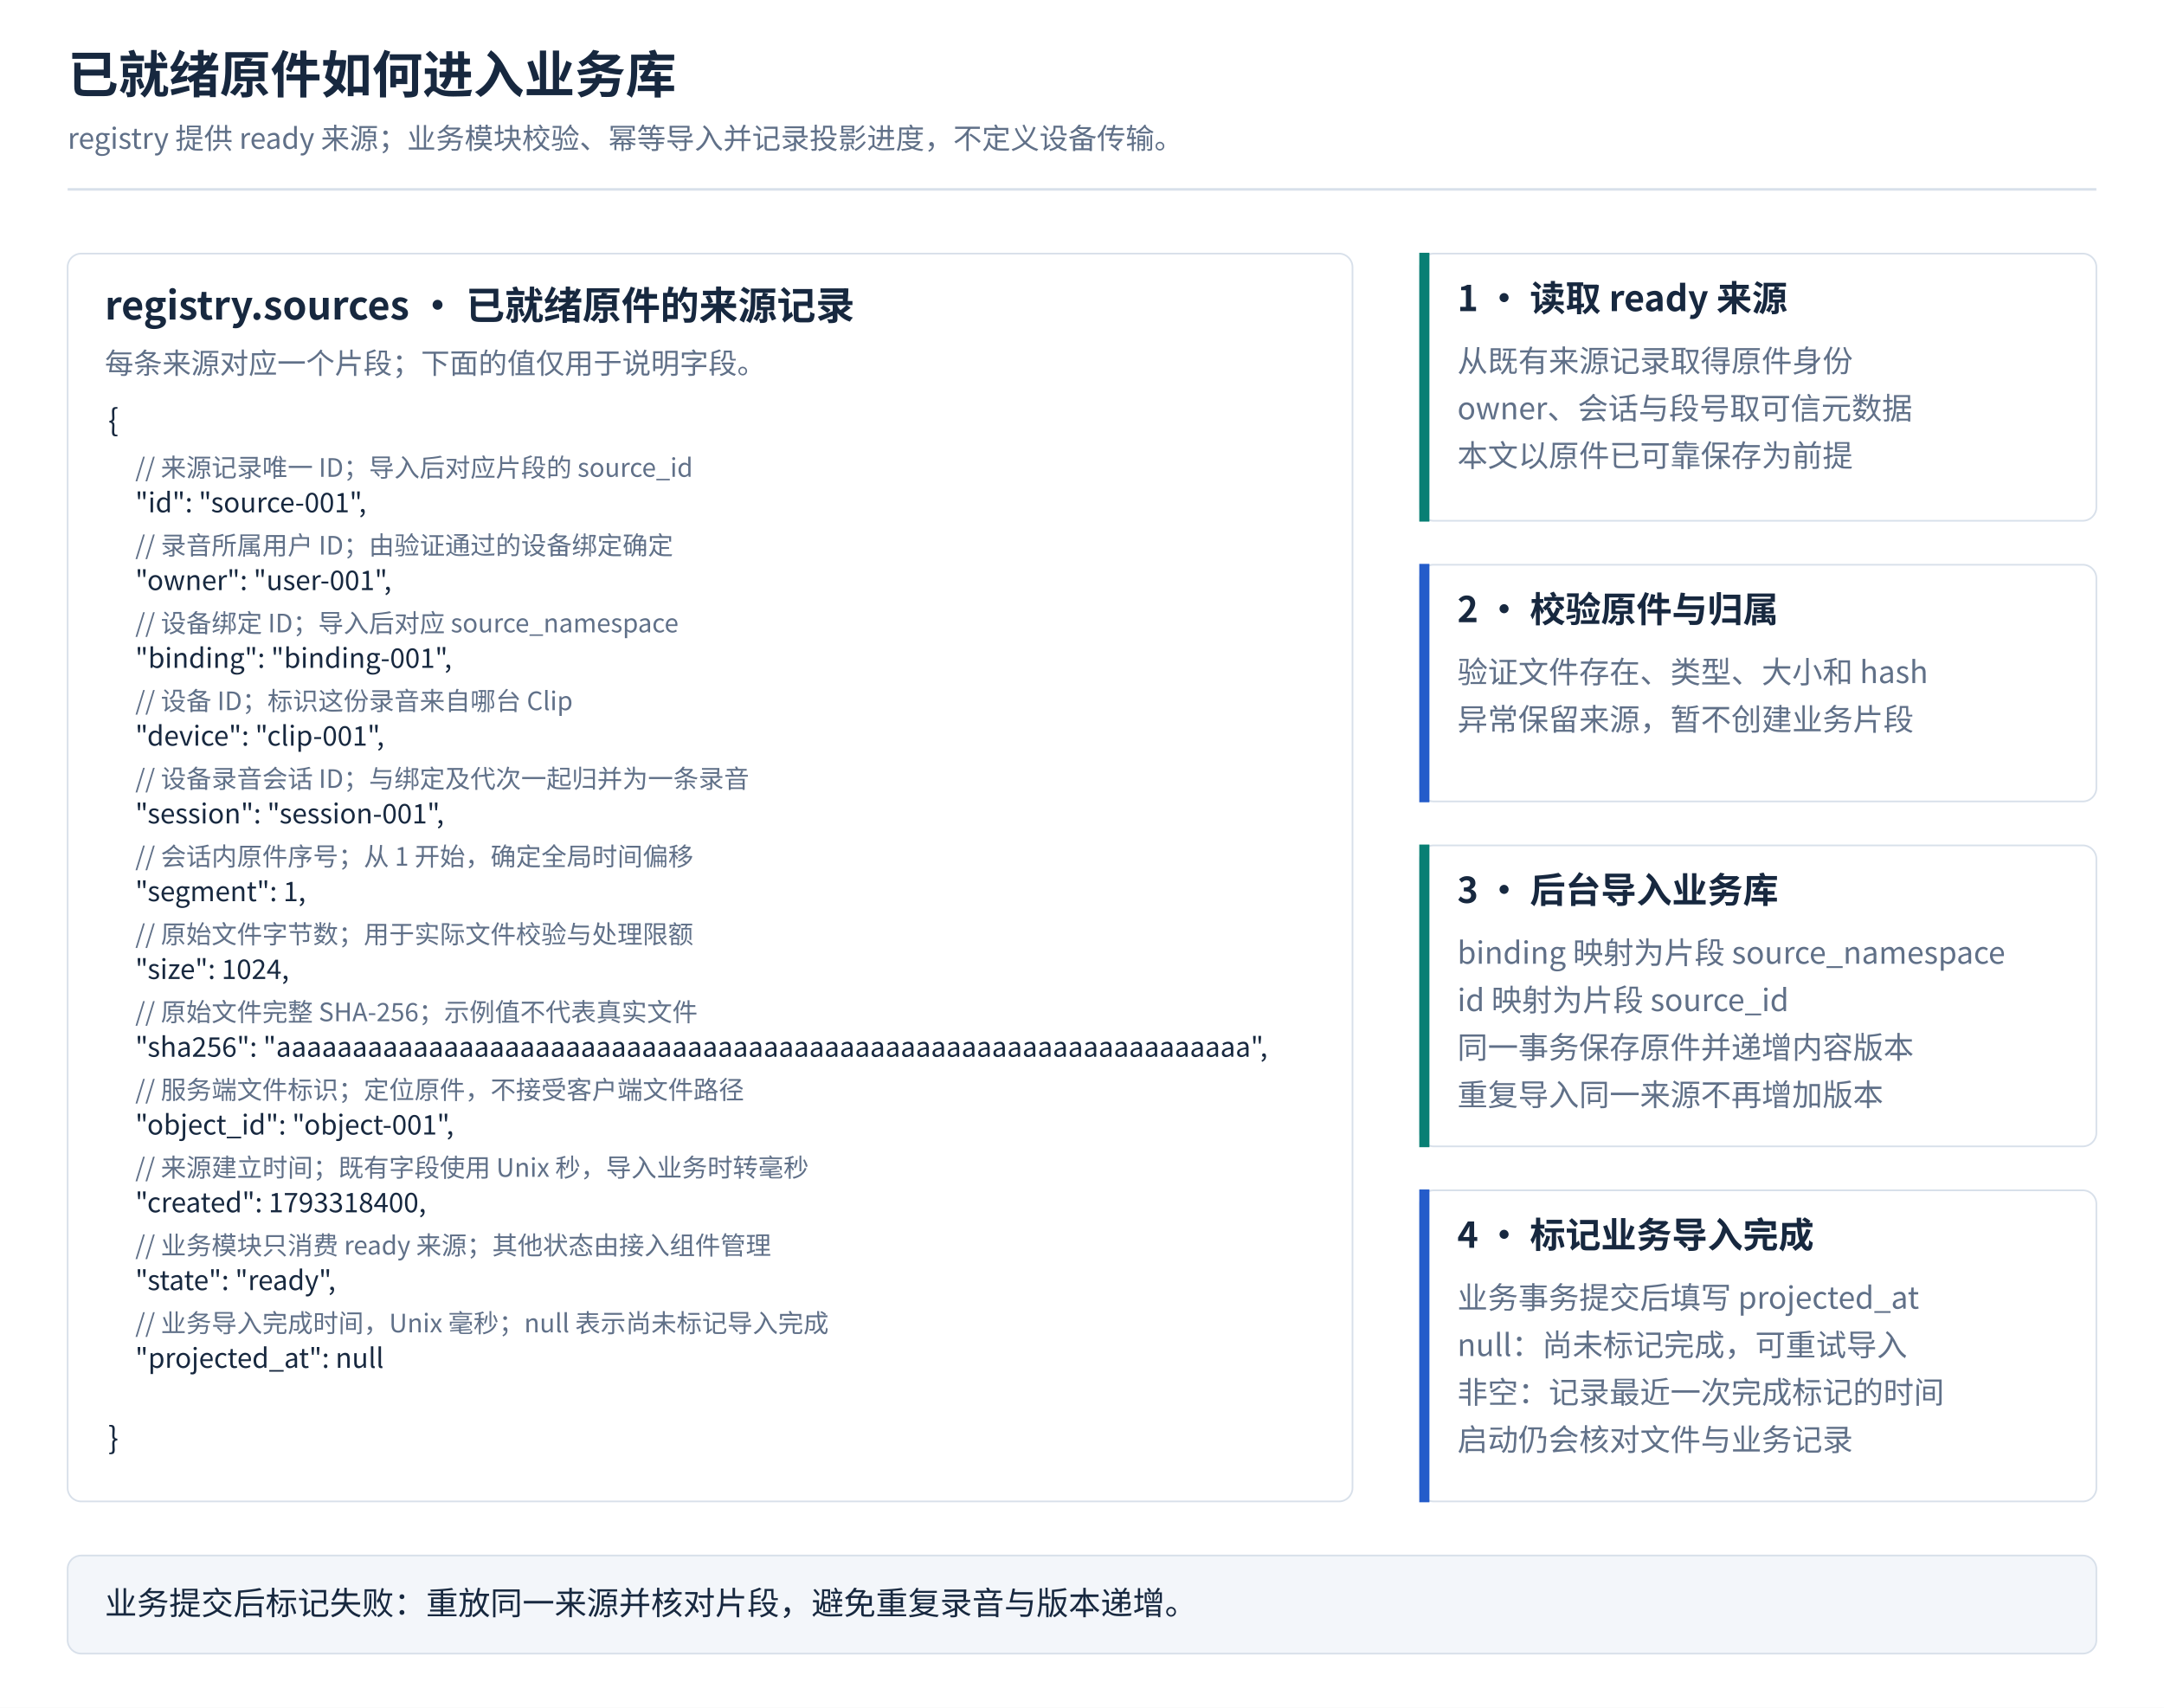
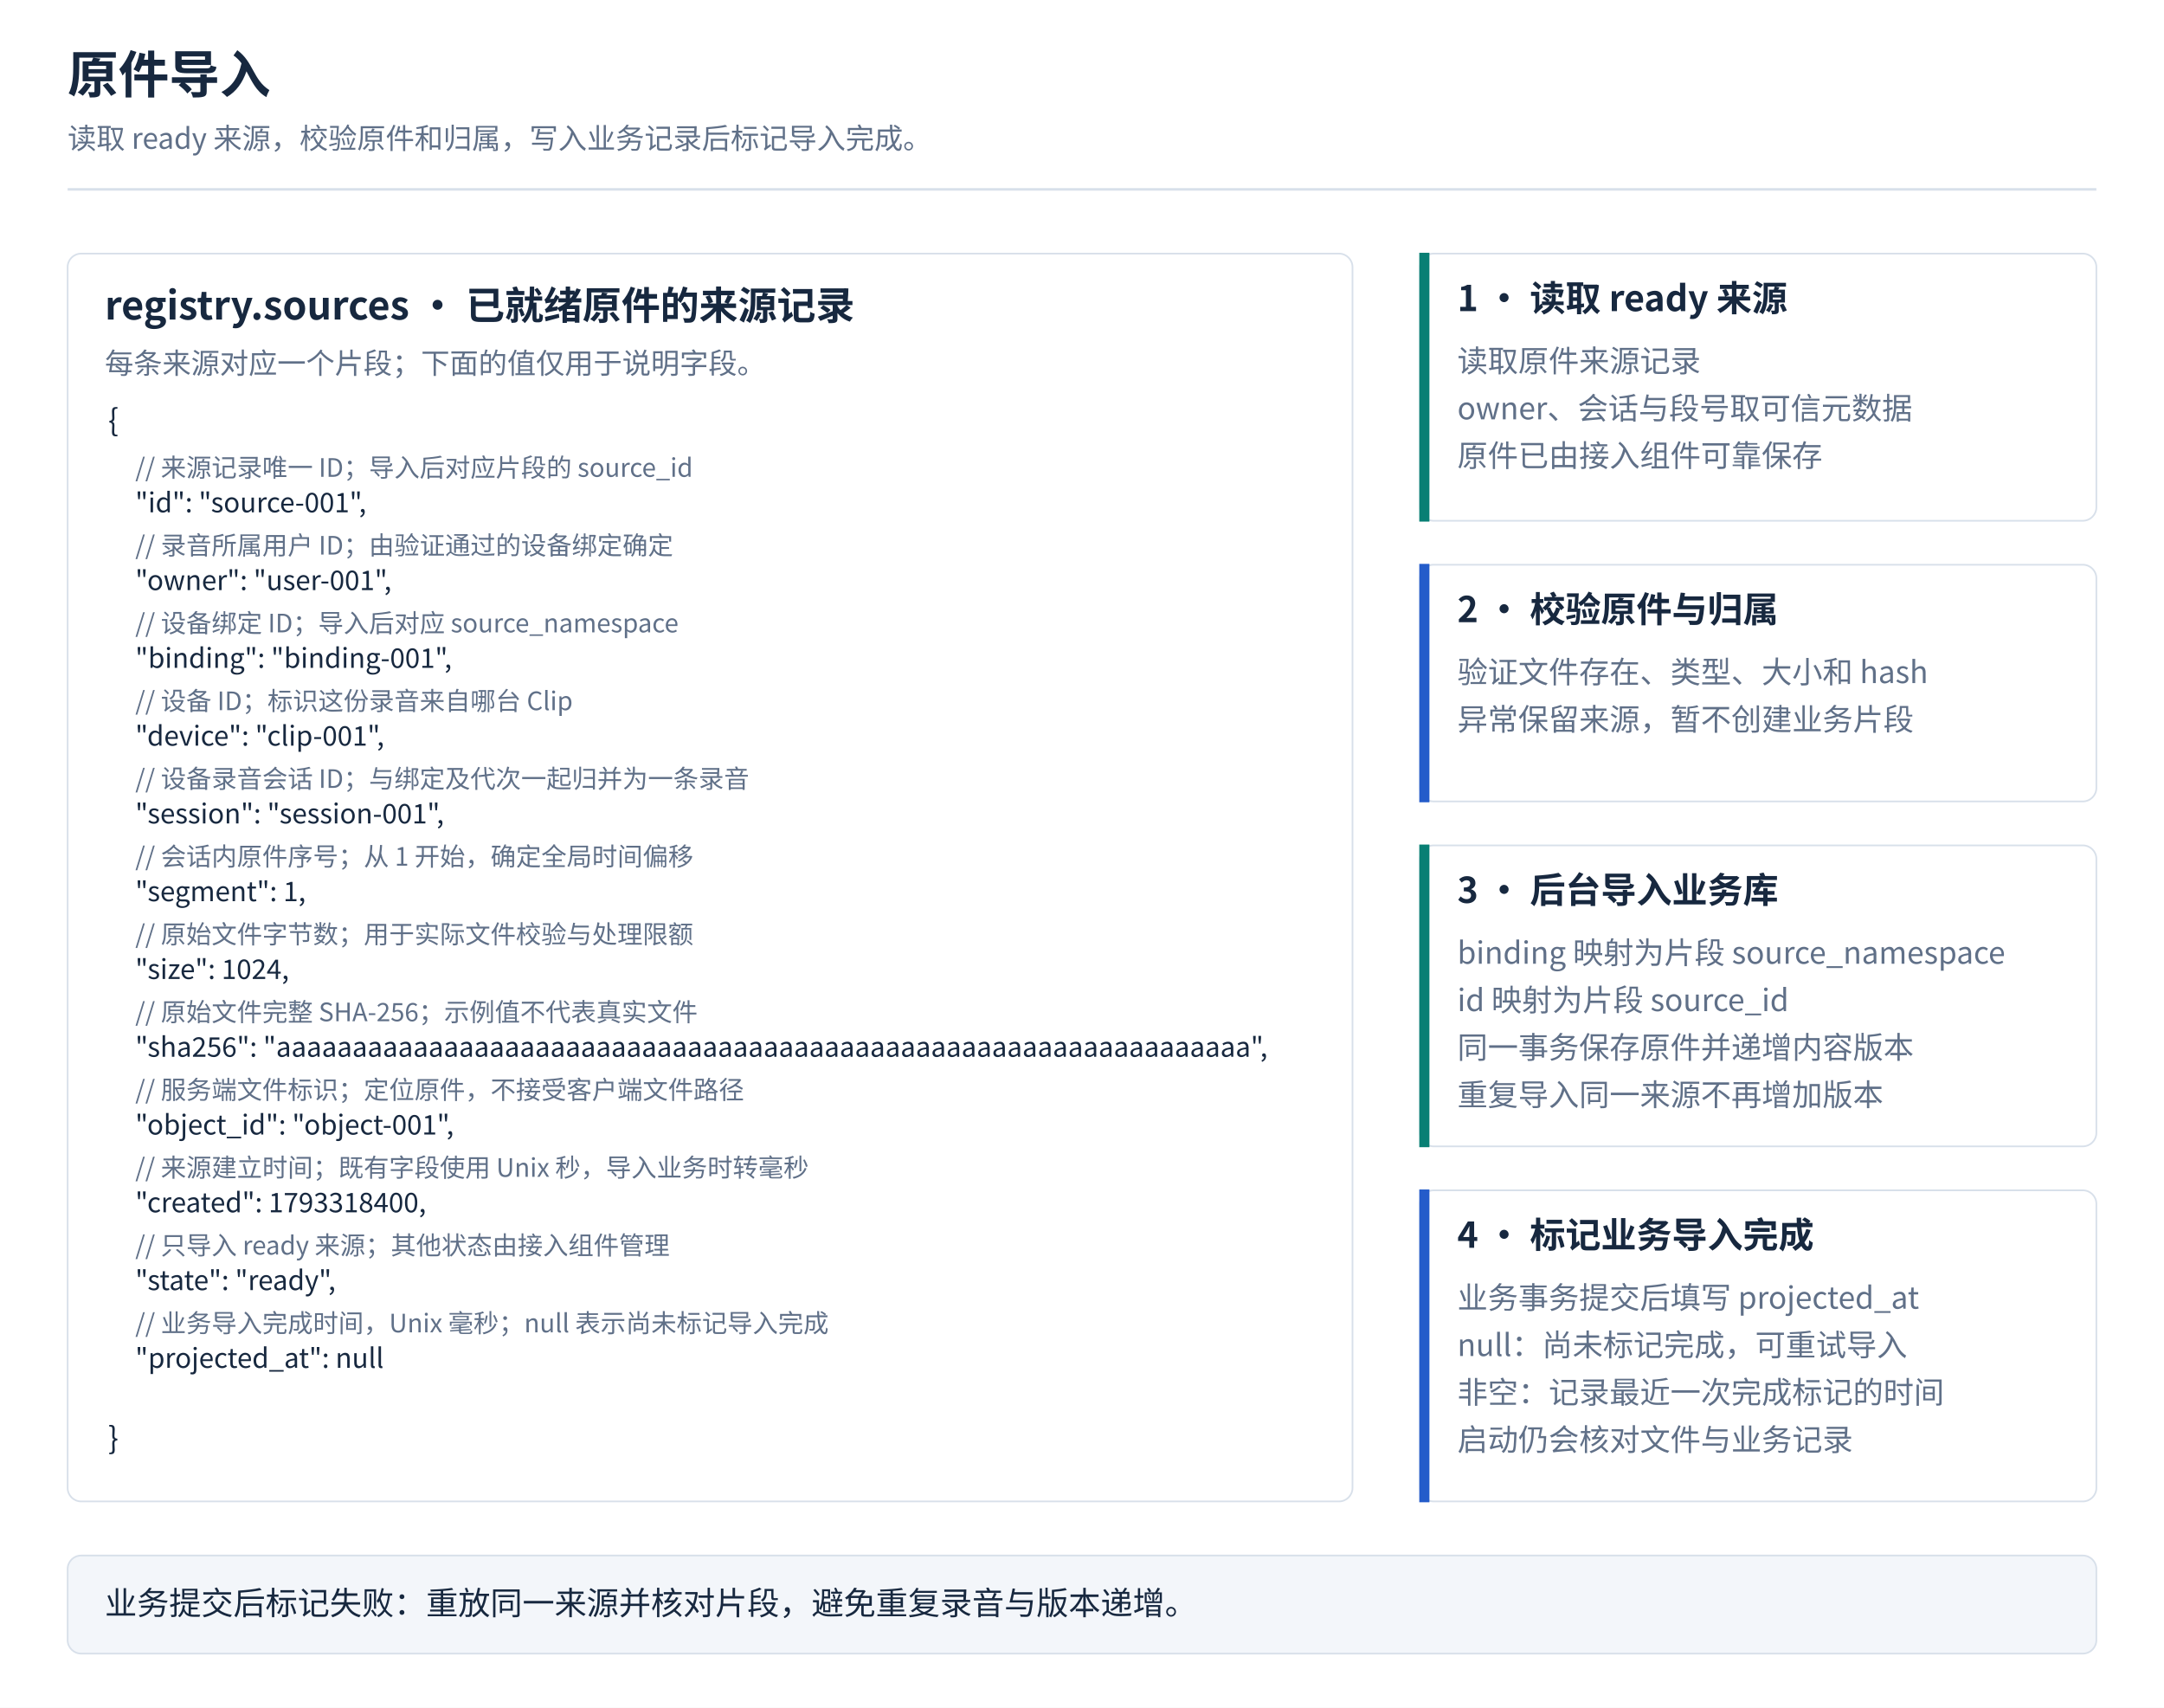
<svg xmlns="http://www.w3.org/2000/svg" width="1280" height="1010" viewBox="0 0 1280 1010">
  <rect width="1280" height="100%" fill="white" />
  <g font-family="PingFang SC,Microsoft YaHei,Noto Sans CJK SC,Arial,sans-serif">
-     <text x="40" y="55" font-size="30" font-weight="600" fill="#17283f">已就绪原件如何进入业务库</text>
-     <text x="40" y="88" font-size="17" font-weight="400" fill="#607088">registry 提供 ready 来源；业务模块校验、幂等导入并记录投影进度，不定义设备传输。</text>
+     <text x="40" y="55" font-size="30" font-weight="600" fill="#17283f">原件导入</text>
+     <text x="40" y="88" font-size="17" font-weight="400" fill="#607088">读取 ready 来源，校验原件和归属，写入业务记录后标记导入完成。</text>
    <line x1="40" y1="112" x2="1240" y2="112" stroke="#d8e0ea" stroke-width="1.5" />
    <rect x="40" y="150" width="760" height="738" rx="8" fill="white" stroke="#d8e0ea" />
    <text x="62" y="189" font-size="23" font-weight="600" fill="#17283f">registry.sources · 已就绪原件的来源记录</text>
    <text x="62" y="221" font-size="17" font-weight="400" fill="#607088">每条来源对应一个片段；下面的值仅用于说明字段。</text>
    <text x="64" y="255" font-size="18" font-weight="400" fill="#17283f">{</text>
    <text x="80" y="282" font-size="15" font-weight="400" fill="#607088">// 来源记录唯一 ID；导入后对应片段的 source_id</text>
    <text x="80" y="303" font-size="16" font-weight="400" fill="#17283f">"id": "source-001",</text>
    <text x="80" y="328" font-size="15" font-weight="400" fill="#607088">// 录音所属用户 ID；由验证通过的设备绑定确定</text>
    <text x="80" y="349" font-size="16" font-weight="400" fill="#17283f">"owner": "user-001",</text>
    <text x="80" y="374" font-size="15" font-weight="400" fill="#607088">// 设备绑定 ID；导入后对应 source_namespace</text>
    <text x="80" y="395" font-size="16" font-weight="400" fill="#17283f">"binding": "binding-001",</text>
    <text x="80" y="420" font-size="15" font-weight="400" fill="#607088">// 设备 ID；标识这份录音来自哪台 Clip</text>
    <text x="80" y="441" font-size="16" font-weight="400" fill="#17283f">"device": "clip-001",</text>
    <text x="80" y="466" font-size="15" font-weight="400" fill="#607088">// 设备录音会话 ID；与绑定及代次一起归并为一条录音</text>
    <text x="80" y="487" font-size="16" font-weight="400" fill="#17283f">"session": "session-001",</text>
    <text x="80" y="512" font-size="15" font-weight="400" fill="#607088">// 会话内原件序号；从 1 开始，确定全局时间偏移</text>
    <text x="80" y="533" font-size="16" font-weight="400" fill="#17283f">"segment": 1,</text>
    <text x="80" y="558" font-size="15" font-weight="400" fill="#607088">// 原始文件字节数；用于实际文件校验与处理限额</text>
    <text x="80" y="579" font-size="16" font-weight="400" fill="#17283f">"size": 1024,</text>
    <text x="80" y="604" font-size="15" font-weight="400" fill="#607088">// 原始文件完整 SHA-256；示例值不代表真实文件</text>
    <text x="80" y="625" font-size="16" font-weight="400" fill="#17283f">"sha256": "aaaaaaaaaaaaaaaaaaaaaaaaaaaaaaaaaaaaaaaaaaaaaaaaaaaaaaaaaaaaaaaa",</text>
    <text x="80" y="650" font-size="15" font-weight="400" fill="#607088">// 服务端文件标识；定位原件，不接受客户端文件路径</text>
    <text x="80" y="671" font-size="16" font-weight="400" fill="#17283f">"object_id": "object-001",</text>
    <text x="80" y="696" font-size="15" font-weight="400" fill="#607088">// 来源建立时间；既有字段使用 Unix 秒，导入业务时转毫秒</text>
    <text x="80" y="717" font-size="16" font-weight="400" fill="#17283f">"created": 1793318400,</text>
-     <text x="80" y="742" font-size="15" font-weight="400" fill="#607088">// 业务模块只消费 ready 来源；其他状态由接入组件管理</text>
+     <text x="80" y="742" font-size="15" font-weight="400" fill="#607088">// 只导入 ready 来源；其他状态由接入组件管理</text>
    <text x="80" y="763" font-size="16" font-weight="400" fill="#17283f">"state": "ready",</text>
    <text x="80" y="788" font-size="15" font-weight="400" fill="#607088">// 业务导入完成时间，Unix 毫秒；null 表示尚未标记导入完成</text>
    <text x="80" y="809" font-size="16" font-weight="400" fill="#17283f">"projected_at": null</text>
    <text x="64" y="857" font-size="18" font-weight="400" fill="#17283f">}</text>
    <rect x="840" y="150" width="400" height="158" rx="8" fill="white" stroke="#d8e0ea" />
    <rect x="840" y="150" width="5" height="158" rx="0" fill="#087f74" stroke="#087f74" />
    <text x="862" y="184" font-size="21" font-weight="600" fill="#17283f">1 · 读取 ready 来源</text>
-     <text x="862" y="220" font-size="18" font-weight="400" fill="#607088">从既有来源记录取得原件身份</text>
+     <text x="862" y="220" font-size="18" font-weight="400" fill="#607088">读取原件来源记录</text>
    <text x="862" y="248" font-size="18" font-weight="400" fill="#607088">owner、会话与段号取可信元数据</text>
-     <text x="862" y="276" font-size="18" font-weight="400" fill="#607088">本文以原件已可靠保存为前提</text>
+     <text x="862" y="276" font-size="18" font-weight="400" fill="#607088">原件已由接入组件可靠保存</text>
    <rect x="840" y="334" width="400" height="140" rx="8" fill="white" stroke="#d8e0ea" />
    <rect x="840" y="334" width="5" height="140" rx="0" fill="#245cca" stroke="#245cca" />
    <text x="862" y="368" font-size="21" font-weight="600" fill="#17283f">2 · 校验原件与归属</text>
    <text x="862" y="404" font-size="18" font-weight="400" fill="#607088">验证文件存在、类型、大小和 hash</text>
    <text x="862" y="432" font-size="18" font-weight="400" fill="#607088">异常保留来源，暂不创建业务片段</text>
    <rect x="840" y="500" width="400" height="178" rx="8" fill="white" stroke="#d8e0ea" />
    <rect x="840" y="500" width="5" height="178" rx="0" fill="#087f74" stroke="#087f74" />
    <text x="862" y="534" font-size="21" font-weight="600" fill="#17283f">3 · 后台导入业务库</text>
    <text x="862" y="570" font-size="18" font-weight="400" fill="#607088">binding 映射为片段 source_namespace</text>
    <text x="862" y="598" font-size="18" font-weight="400" fill="#607088">id 映射为片段 source_id</text>
    <text x="862" y="626" font-size="18" font-weight="400" fill="#607088">同一事务保存原件并递增内容版本</text>
    <text x="862" y="654" font-size="18" font-weight="400" fill="#607088">重复导入同一来源不再增加版本</text>
    <rect x="840" y="704" width="400" height="184" rx="8" fill="white" stroke="#d8e0ea" />
    <rect x="840" y="704" width="5" height="184" rx="0" fill="#245cca" stroke="#245cca" />
    <text x="862" y="738" font-size="21" font-weight="600" fill="#17283f">4 · 标记业务导入完成</text>
    <text x="862" y="774" font-size="18" font-weight="400" fill="#607088">业务事务提交后填写 projected_at</text>
    <text x="862" y="802" font-size="18" font-weight="400" fill="#607088">null：尚未标记完成，可重试导入</text>
    <text x="862" y="830" font-size="18" font-weight="400" fill="#607088">非空：记录最近一次完成标记的时间</text>
    <text x="862" y="858" font-size="18" font-weight="400" fill="#607088">启动仍会核对文件与业务记录</text>
    <rect x="40" y="920" width="1200" height="58" rx="8" fill="#f3f6fa" stroke="#d8e0ea" />
    <text x="62" y="955" font-size="19" font-weight="400" fill="#17283f">业务提交后标记失败：重放同一来源并核对片段，避免重复录音与版本递增。</text>
  </g>
</svg>
